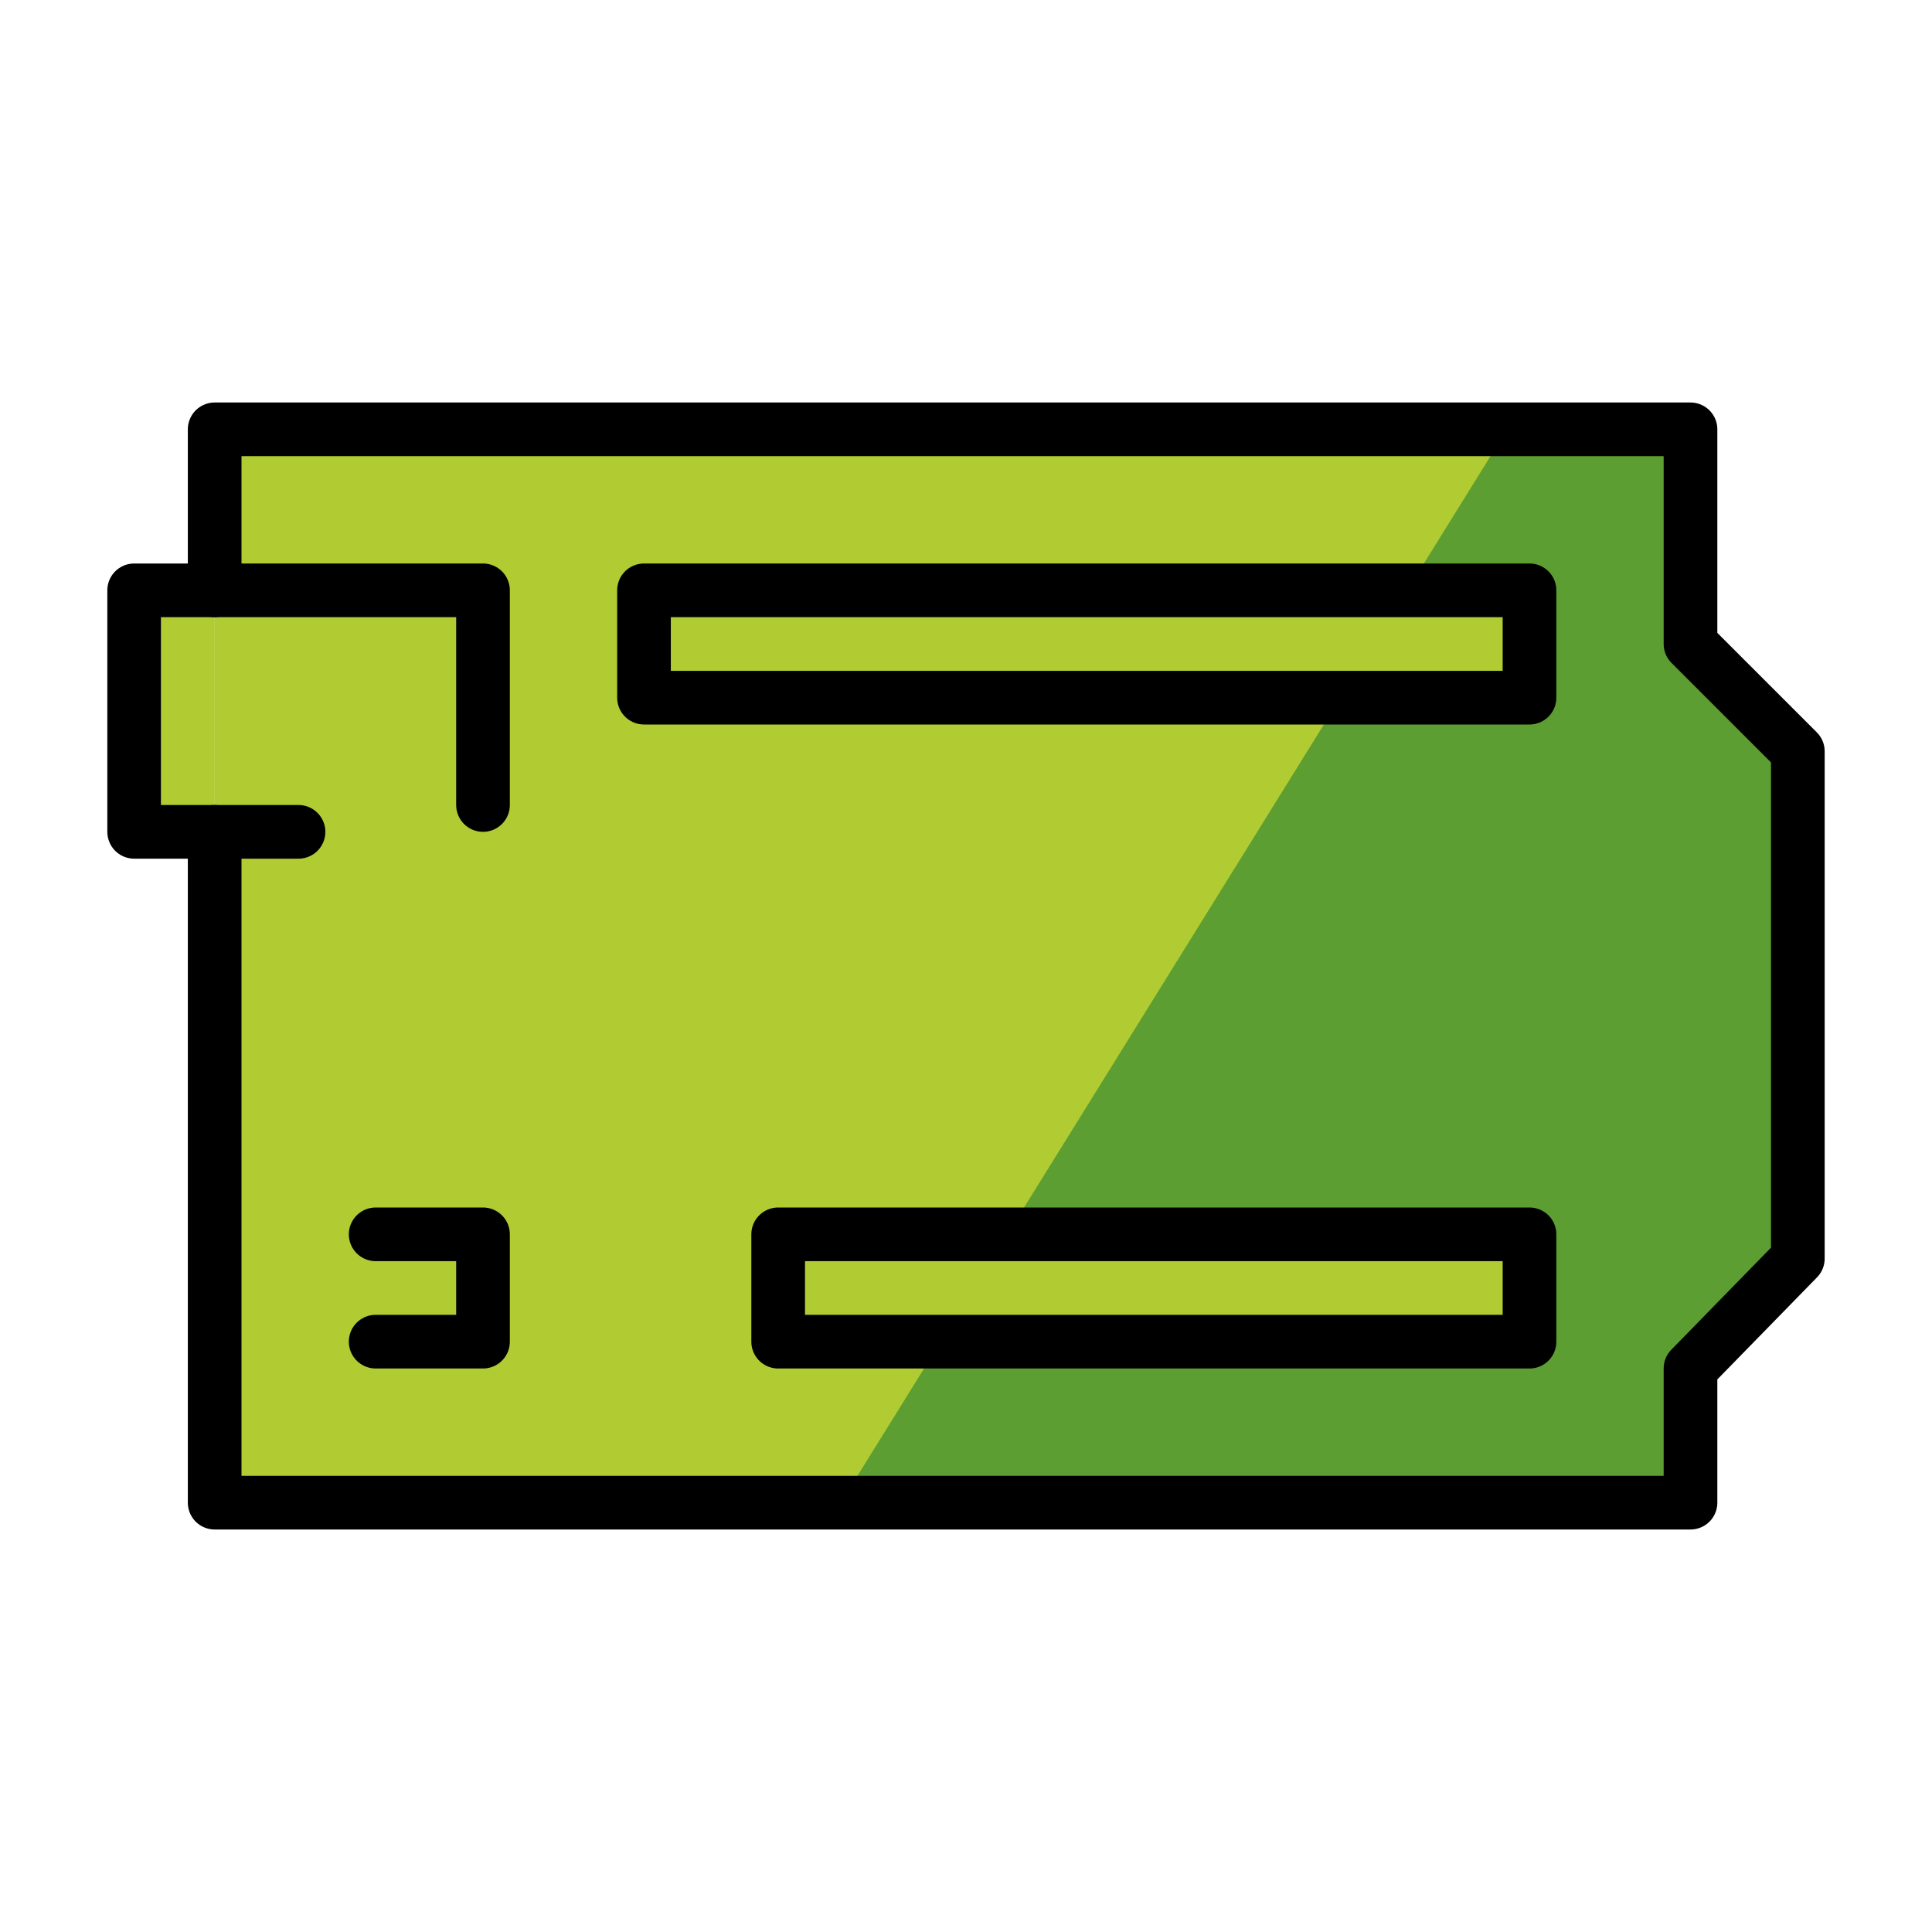
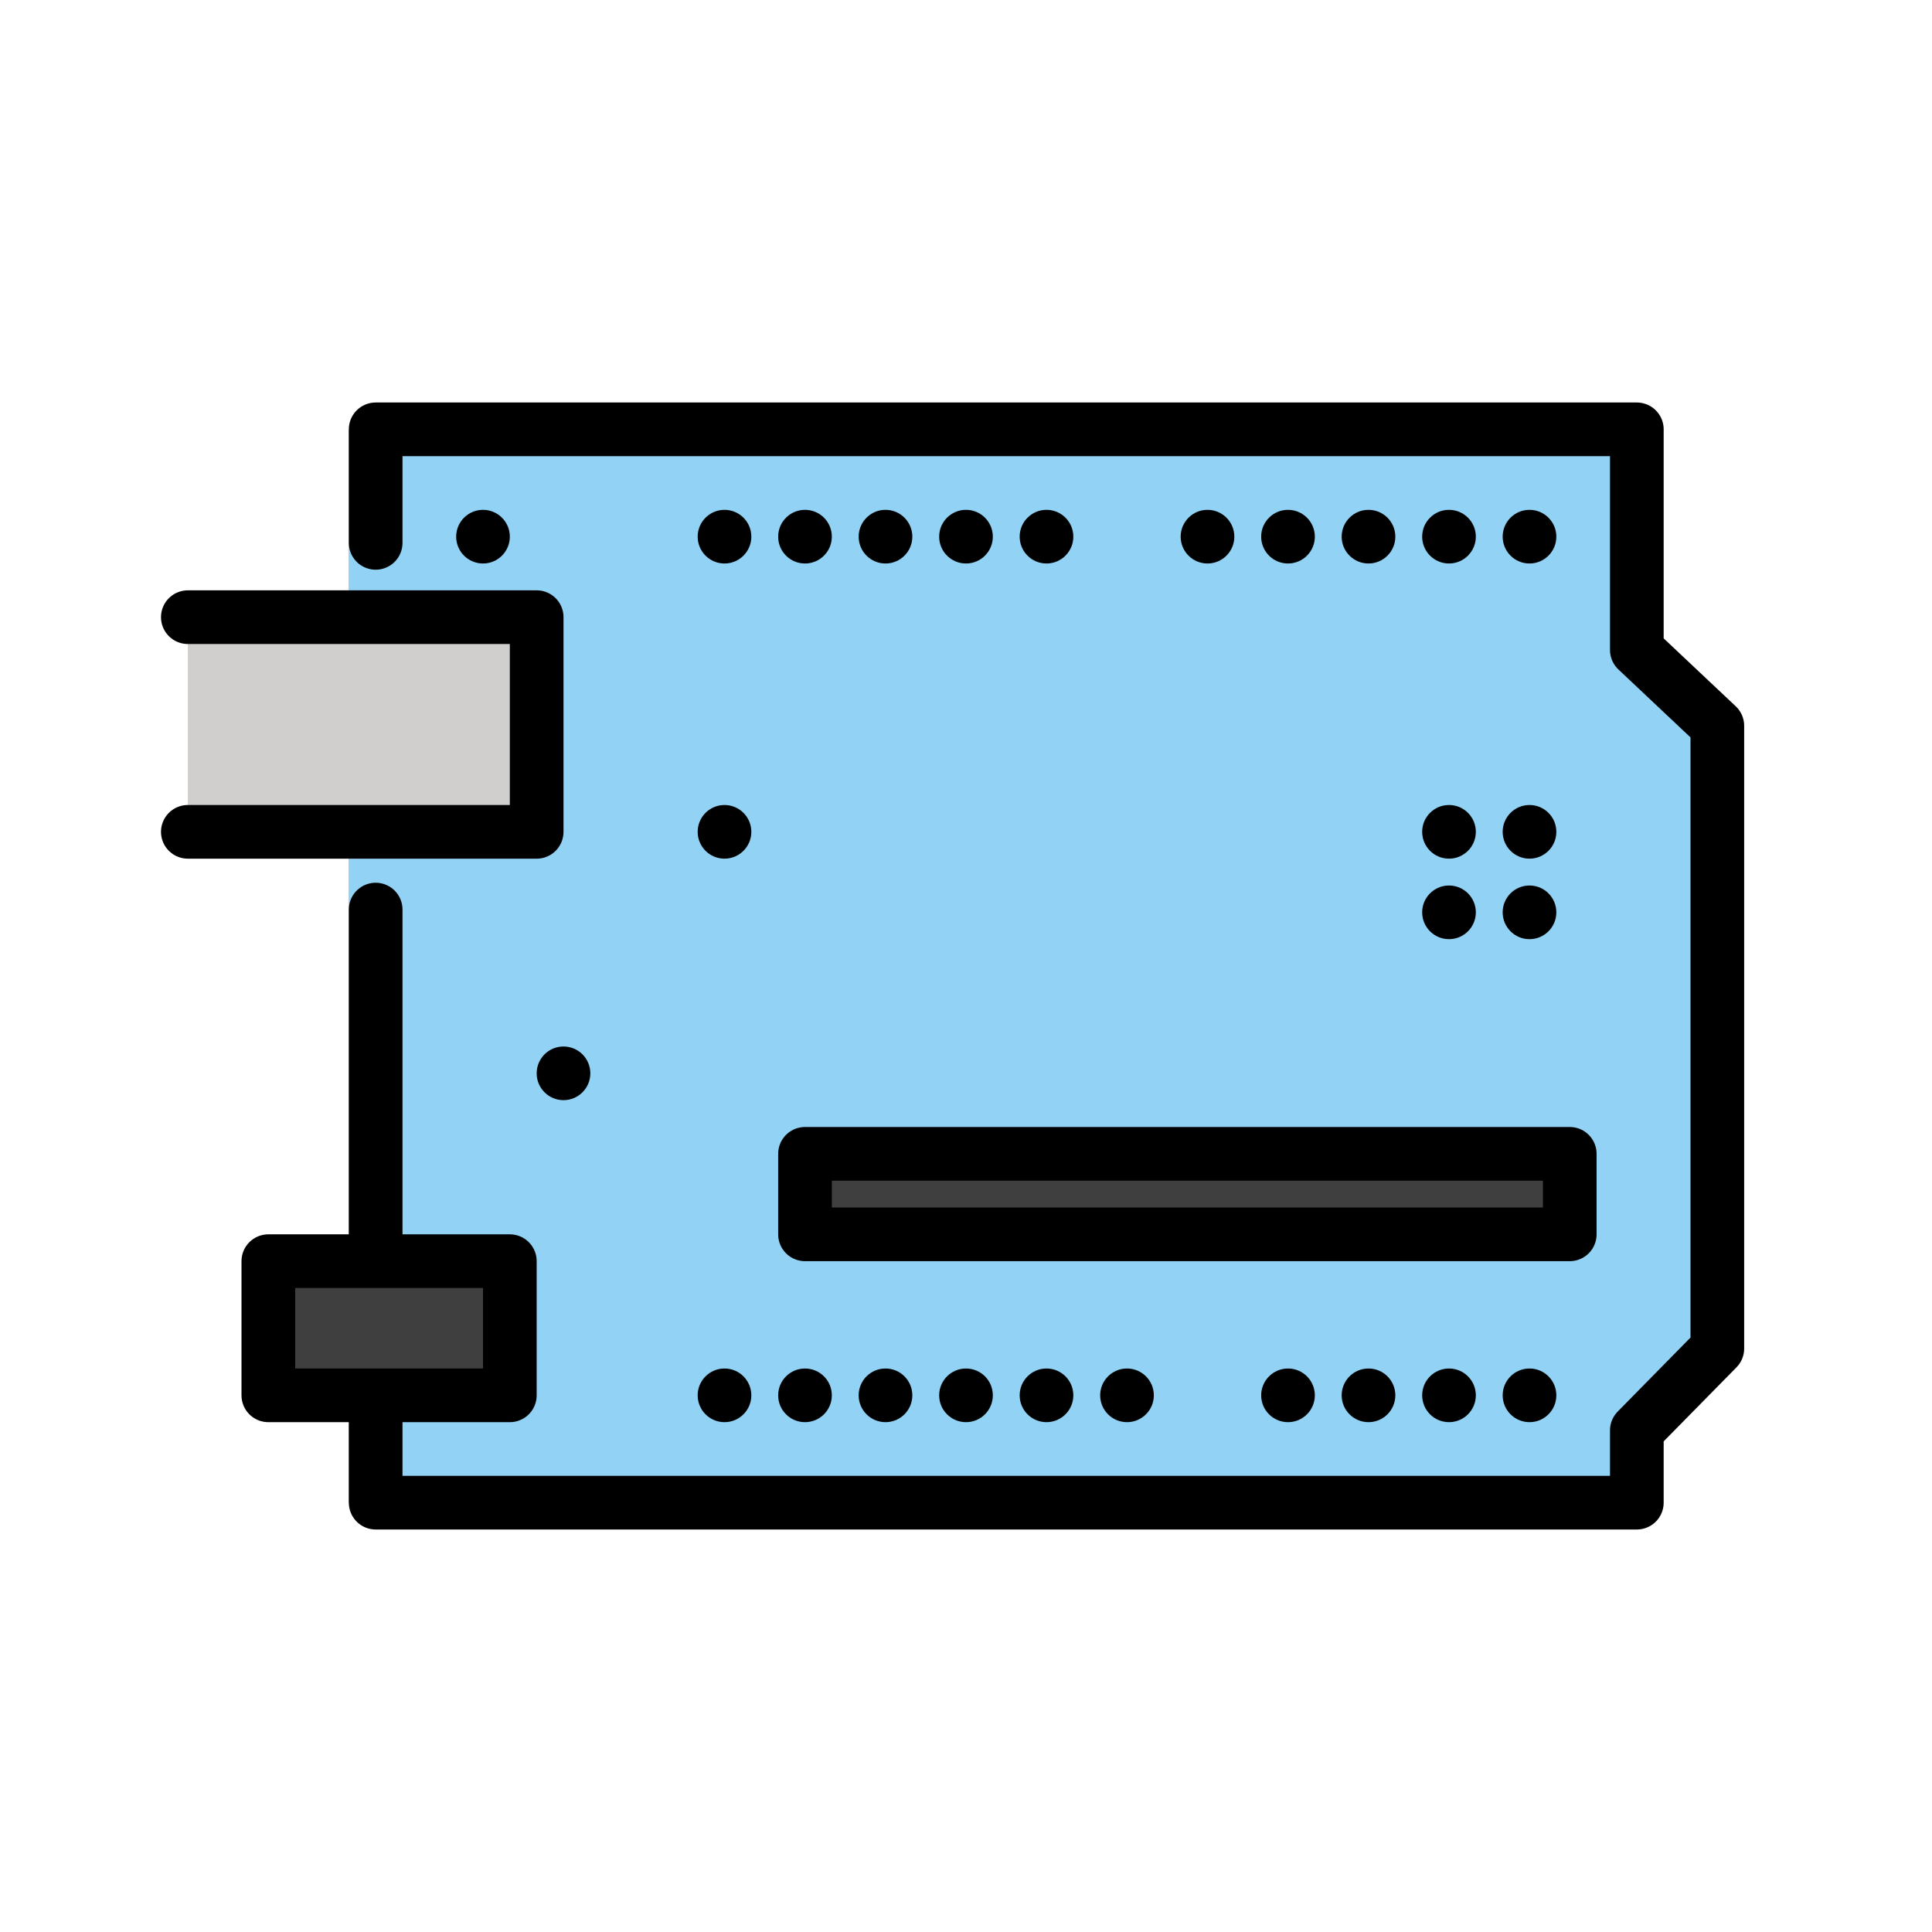
<svg xmlns="http://www.w3.org/2000/svg" id="emoji" viewBox="0 0 72 72">
  <g id="color">
-     <polygon fill="#5C9E31" stroke="none" points="8,56 63,56 63,51 67,46.904 67,28 63,24 63,16 8,16" />
-     <polyline fill="#5C9E31" stroke="none" points="63,56 63,51 67,46.904 67,28 63,24 63,16 56.167,16" />
-     <polygon fill="#B1CC33" stroke="none" points="31.333,56 8,56 8,16 56.167,16" />
-     <rect x="6" y="22" width="2" height="9" fill="#B1CC33" stroke="none" />
-     <rect x="29" y="46" width="28" height="4" fill="#B1CC33" stroke="none" stroke-linecap="round" stroke-linejoin="round" stroke-miterlimit="10" stroke-width="2" />
-     <rect x="24" y="22" width="33" height="4" fill="#B1CC33" stroke="none" stroke-linecap="round" stroke-linejoin="round" stroke-miterlimit="10" stroke-width="2" />
+     <polyline fill="#92d3f5" points="12.99 20.231 12.99 16 60.939 16 60.939 24.222 64 27.049 64 50.256 60.939 53.306 60.939 56 12.99 56 12.99 52.429" />
+     <rect x="10" y="47" width="9" height="5" fill="#3f3f3f" />
+     <rect x="30" y="43" width="28.5" height="3" fill="#3f3f3f" />
+     <rect x="7" y="23" width="13" height="8" fill="#d0cfce" />
  </g>
-   <g id="hair" />
-   <g id="skin" />
-   <g id="skin-shadow" />
  <g id="line">
-     <polyline fill="none" stroke="#000000" stroke-linecap="round" stroke-linejoin="round" stroke-miterlimit="10" stroke-width="2" points="8,22 8,16 63,16 63,24 67,28 67,46.904 63,51 63,56 8,56 8,31" />
-     <rect x="29" y="46" width="28" height="4" fill="none" stroke="#000000" stroke-linecap="round" stroke-linejoin="round" stroke-miterlimit="10" stroke-width="2" />
-     <rect x="24" y="22" width="33" height="4" fill="none" stroke="#000000" stroke-linecap="round" stroke-linejoin="round" stroke-miterlimit="10" stroke-width="2" />
-     <polyline fill="none" stroke="#000000" stroke-linecap="round" stroke-linejoin="round" stroke-miterlimit="10" stroke-width="2" points="18,30 18,22 5,22 5,31 11.125,31" />
-     <polyline fill="none" stroke="#000000" stroke-linecap="round" stroke-linejoin="round" stroke-miterlimit="10" stroke-width="2" points="14,50 18,50 18,46 14,46" />
+     <line x1="14" x2="14" y1="46.649" y2="33.897" fill="none" stroke="#000" stroke-linecap="round" stroke-linejoin="round" stroke-width="2" />
+     <polyline fill="none" stroke="#000" stroke-linecap="round" stroke-linejoin="round" stroke-width="2" points="14 20.231 14 16 61 16 61 24.222 64 27.049 64 50.256 61 53.306 61 56 14 56 14 52.429" />
+     <polyline fill="none" stroke="#000" stroke-linecap="round" stroke-linejoin="round" stroke-width="2" points="7 23 20 23 20 31 7 31" />
+     <rect x="10" y="47" width="9" height="5" fill="none" stroke="#000" stroke-linecap="round" stroke-linejoin="round" stroke-width="2" />
+     <rect x="30" y="43" width="28.5" height="3" fill="none" stroke="#000" stroke-linecap="round" stroke-linejoin="round" stroke-width="2" />
+     <circle cx="27" cy="20" r="1" />
+     <circle cx="18" cy="20" r="1" />
+     <circle cx="30" cy="20" r="1" />
+     <circle cx="33" cy="20" r="1" />
+     <circle cx="36" cy="20" r="1" />
+     <circle cx="39" cy="20" r="1" />
+     <circle cx="45" cy="20" r="1" />
+     <circle cx="48" cy="20" r="1" />
+     <circle cx="51" cy="20" r="1" />
+     <circle cx="54" cy="20" r="1" />
+     <circle cx="57" cy="20" r="1" />
+     <circle cx="27" cy="52" r="1" />
+     <circle cx="30" cy="52" r="1" />
+     <circle cx="33" cy="52" r="1" />
+     <circle cx="36" cy="52" r="1" />
+     <circle cx="39" cy="52" r="1" />
+     <circle cx="42" cy="52" r="1" />
+     <circle cx="48" cy="52" r="1" />
+     <circle cx="51" cy="52" r="1" />
+     <circle cx="54" cy="52" r="1" />
+     <circle cx="57" cy="52" r="1" />
+     <circle cx="57" cy="31" r="1" />
+     <circle cx="54" cy="31" r="1" />
+     <circle cx="27" cy="31" r="1" />
+     <circle cx="21" cy="40" r="1" />
+     <circle cx="57" cy="34" r="1" />
+     <circle cx="54" cy="34" r="1" />
  </g>
</svg>
